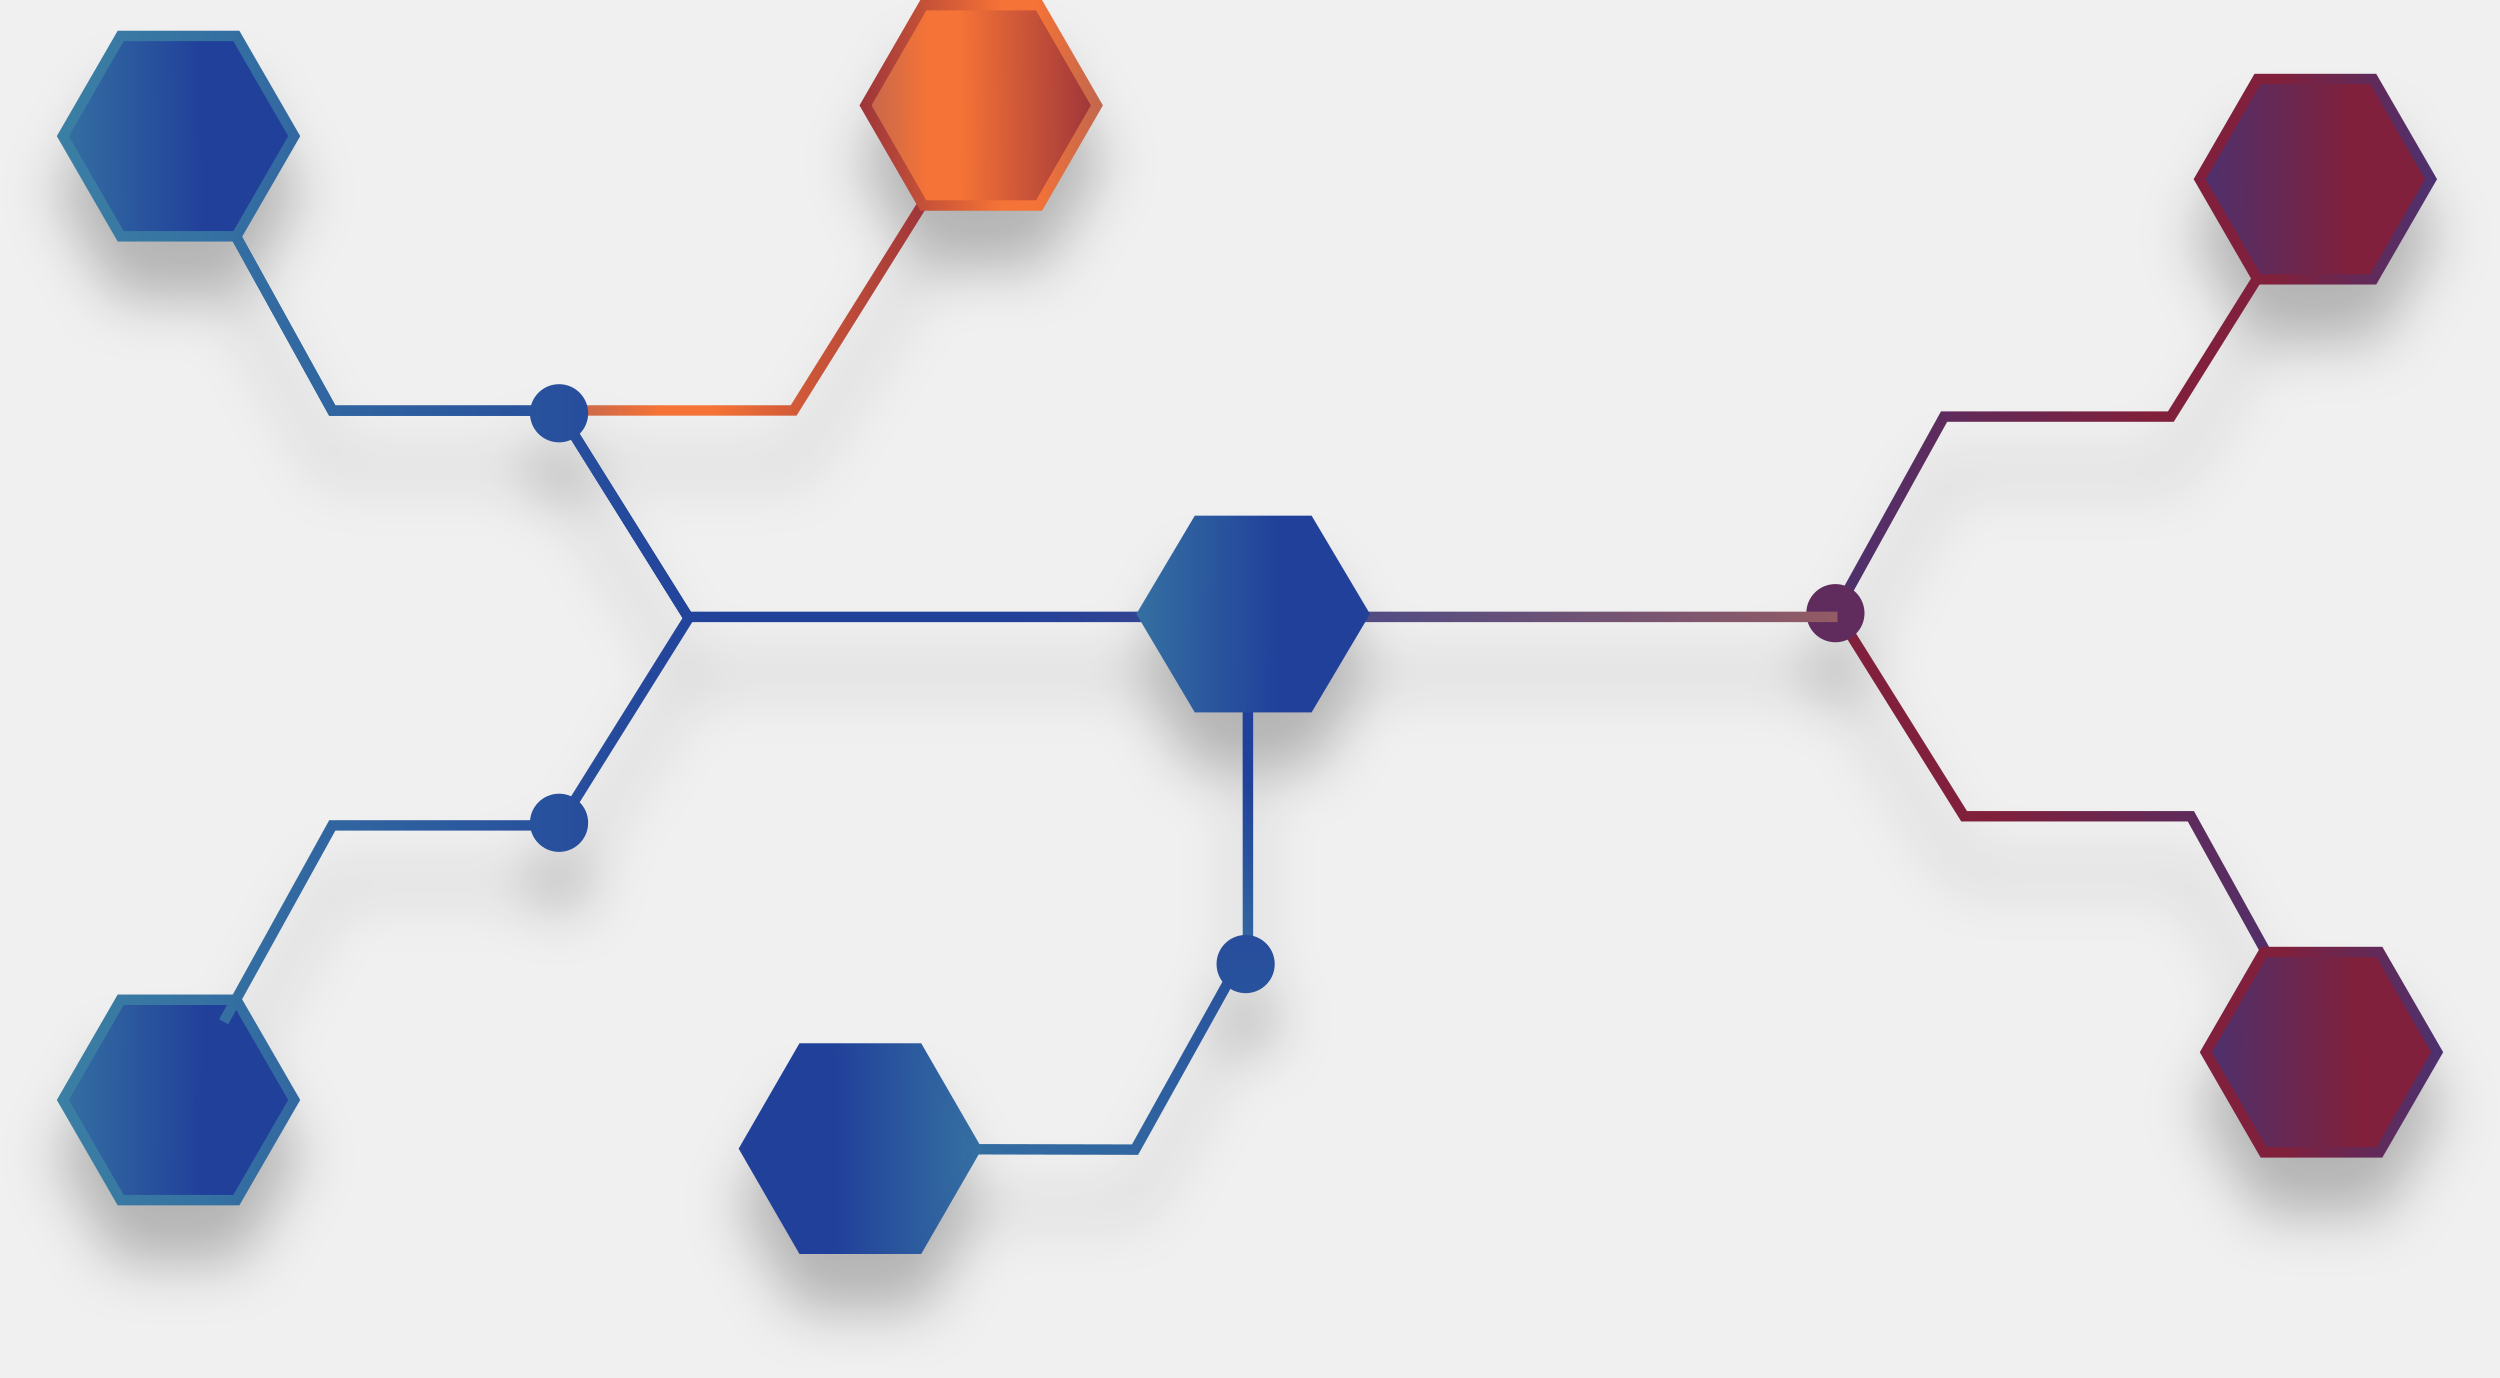
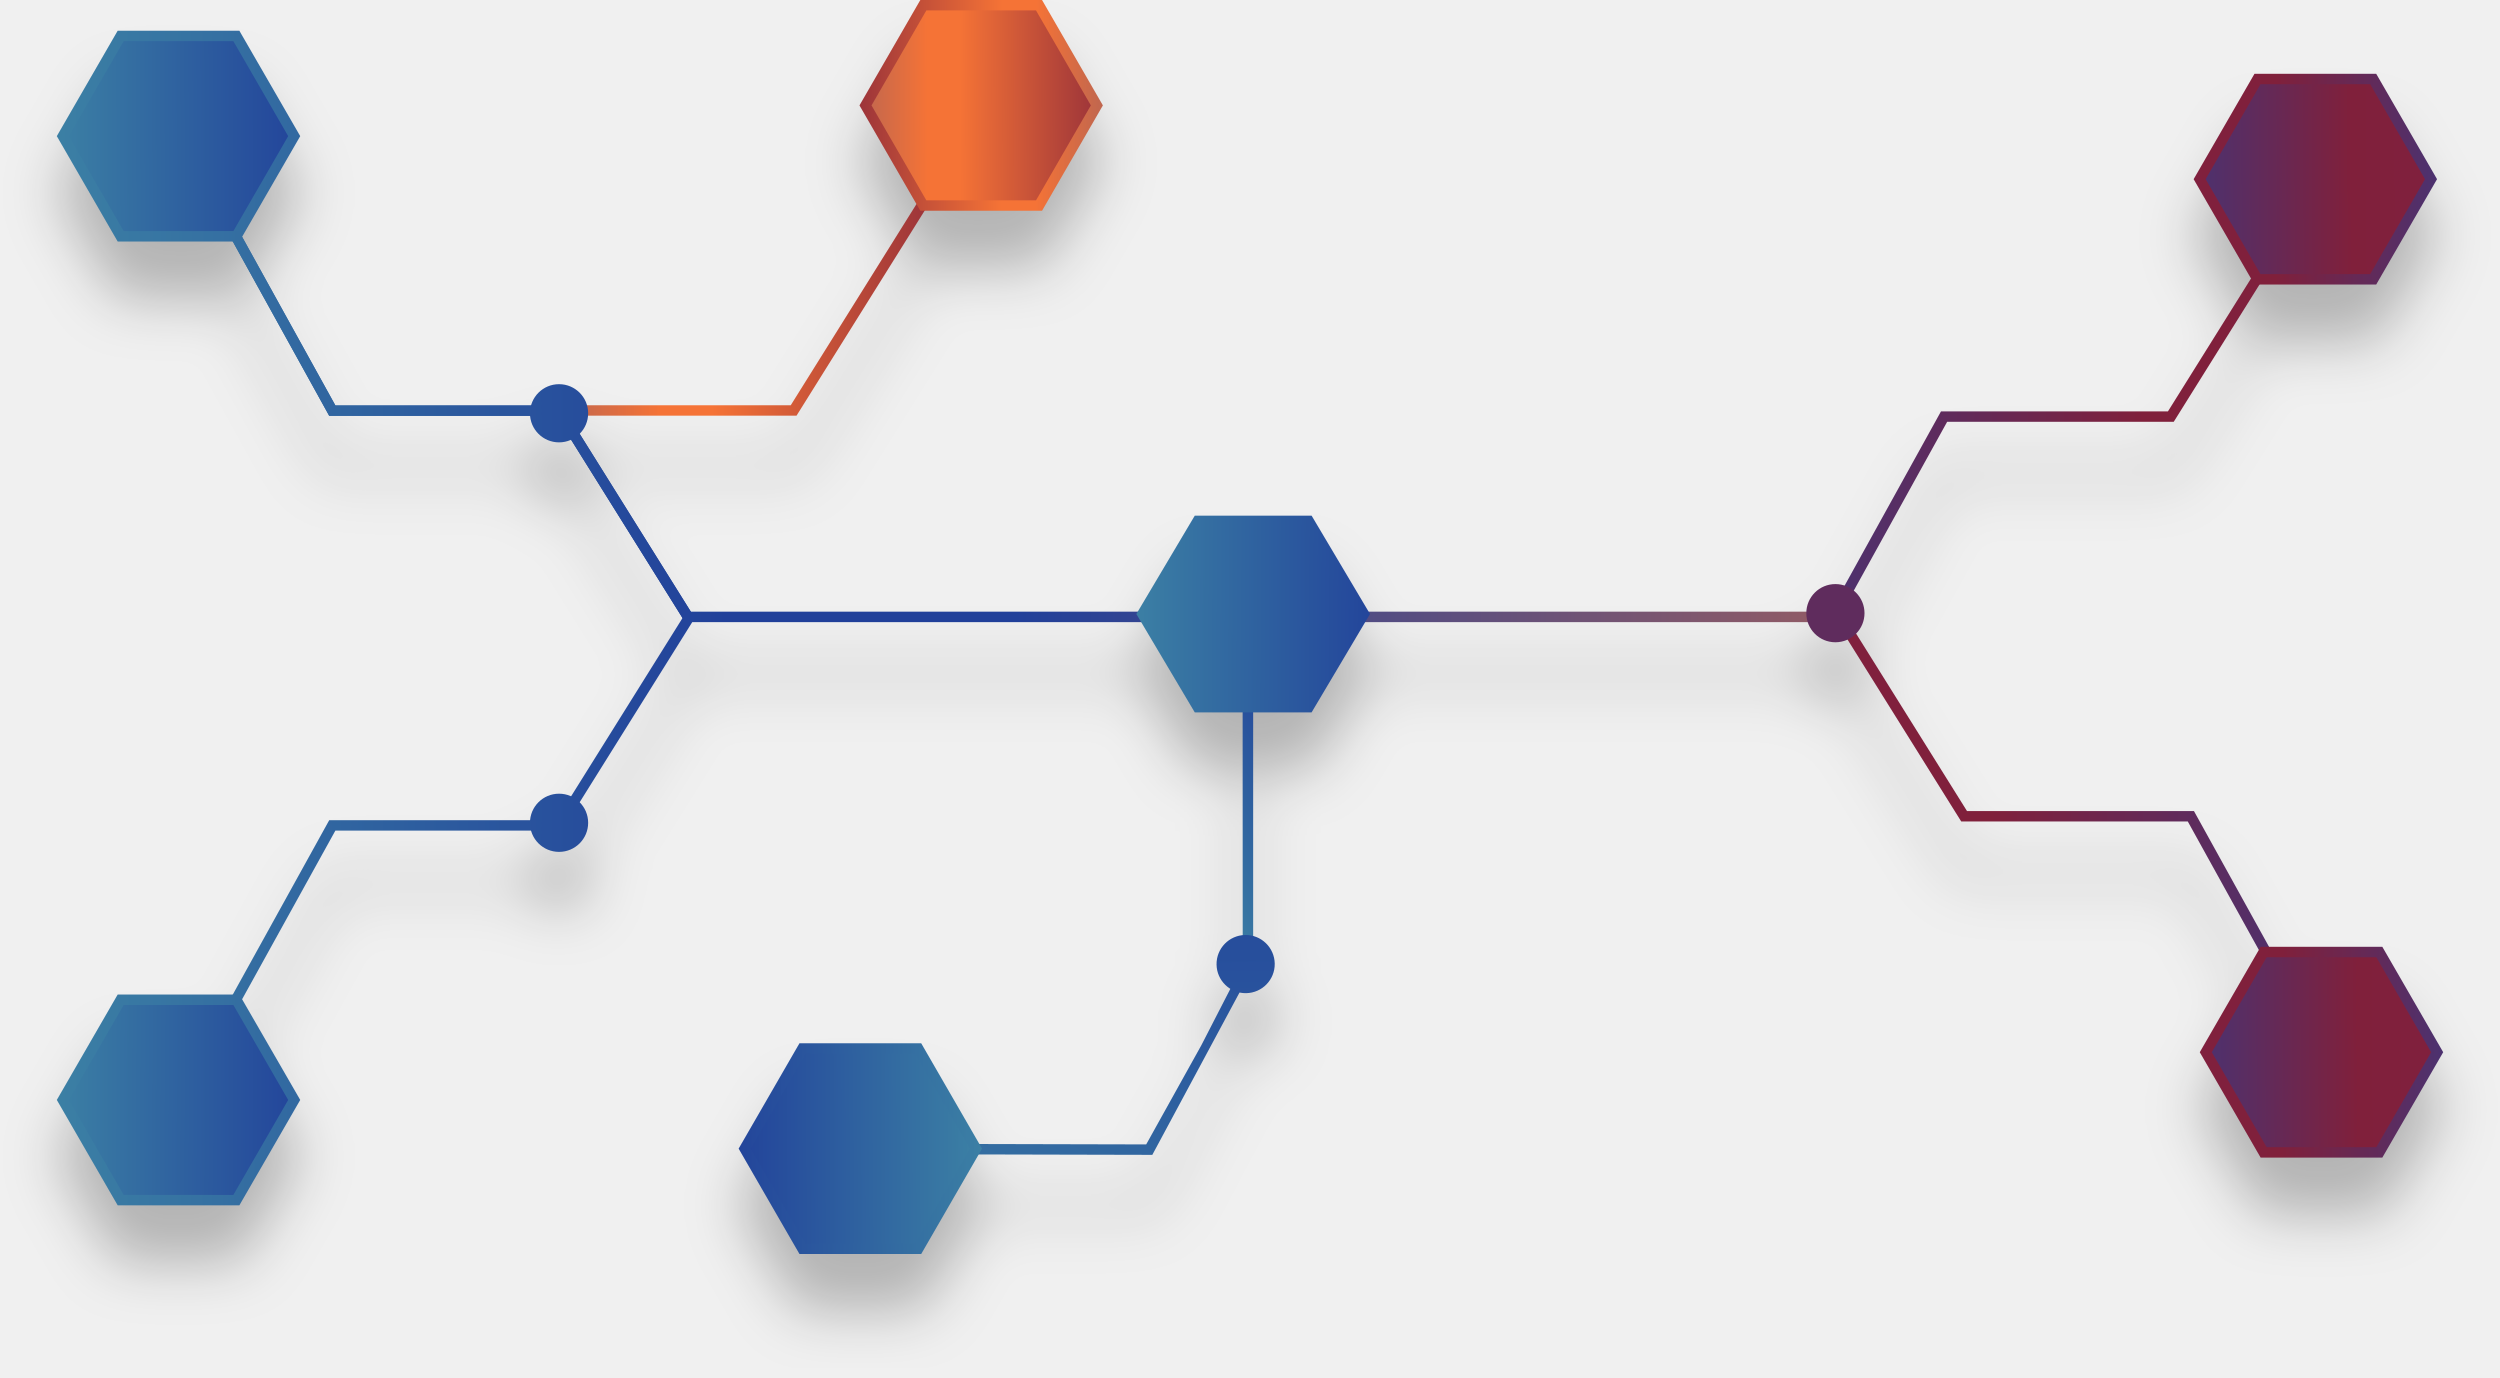
<svg xmlns="http://www.w3.org/2000/svg" width="176" height="97" viewBox="0 0 176 97" fill="none">
  <g filter="url(#filter0_d)">
-     <path d="M154.02 57.831L161.561 71.465L162.203 71.109L154.453 57.097H138.476L129.302 42.417L128.895 43.151L138.07 57.831H154.02Z" fill="url(#paint0_linear)" />
-     <path d="M137.078 29.697L129.537 43.331L128.895 42.975L136.645 28.963H152.622L161.797 14.283L162.203 15.017L153.029 29.697H137.078Z" fill="url(#paint1_linear)" />
-     <path d="M37.309 57.925C37.309 59.056 38.225 59.973 39.357 59.973C40.489 59.973 41.406 59.056 41.406 57.925C41.406 56.794 40.489 55.876 39.357 55.876C38.225 55.876 37.309 56.794 37.309 57.925Z" fill="url(#paint2_linear)" />
+     <path d="M88.222 68.496L88.222 46.301L87.48 45.882L87.488 68.509L88.222 68.496Z" fill="url(#paint0_linear)" />
+     <path d="M16.069 72.11L23.61 58.475H39.561L48.735 43.796H128.804H129.361V43.062H48.329L39.154 57.742H23.177L15.427 71.754L16.069 72.11Z" fill="url(#paint1_linear)" />
+     <path d="M154.02 57.831L161.561 71.465L162.203 71.109L154.453 57.097H138.476L129.302 42.417L128.895 43.151L138.07 57.831H154.02Z" fill="url(#paint2_linear)" />
+     <path d="M137.078 29.697L129.537 43.331L128.895 42.975L136.645 28.963H152.622L161.797 14.283L162.203 15.017L153.029 29.697H137.078Z" fill="url(#paint3_linear)" />
+     <path d="M37.309 57.925C37.309 59.056 38.225 59.973 39.357 59.973C40.489 59.973 41.406 59.056 41.406 57.925C41.406 56.794 40.489 55.876 39.357 55.876C38.225 55.876 37.309 56.794 37.309 57.925Z" fill="url(#paint4_linear)" />
    <path d="M127.164 43.167C127.164 44.299 128.08 45.216 129.212 45.216C130.344 45.216 131.261 44.299 131.261 43.167C131.261 42.036 130.344 41.119 129.212 41.119C128.08 41.119 127.164 42.036 127.164 43.167Z" fill="#5F2C5D" />
-     <path d="M16.576 84.402L20.688 77.476L16.576 70.551H8.352L4.24 77.476L8.352 84.402H16.576Z" fill="url(#paint3_linear)" />
-     <path d="M16.428 84.121H8.708L4.847 77.436L8.708 70.751H16.428L20.288 77.436L16.428 84.121ZM8.284 84.855H16.852L21.135 77.436L16.852 70.017H8.284L4 77.436L8.284 84.855Z" fill="url(#paint4_linear)" />
-     <path d="M16.07 14.91L23.61 28.544H39.561L48.735 43.223L48.329 43.957L39.154 29.278H23.177L15.427 15.266L16.07 14.91Z" fill="url(#paint5_linear)" />
-     <path d="M40.124 29.264L56.075 29.264L65.249 14.585L64.842 13.851L55.668 28.53H39.691L39.482 28.908L40.124 29.264Z" fill="url(#paint6_linear)" />
-     <path d="M16.07 14.91L23.611 28.544H39.561L48.736 43.224L48.329 43.957L39.155 29.278H23.178L15.428 15.266L16.07 14.91Z" fill="url(#paint7_linear)" />
+     <path d="M16.576 84.402L20.688 77.476L16.576 70.551H8.352L4.24 77.476L8.352 84.402H16.576Z" fill="url(#paint5_linear)" />
+     <path d="M16.428 84.121H8.708L4.847 77.436L8.708 70.751H16.428L20.288 77.436L16.428 84.121ZM8.284 84.855H16.852L21.135 77.436L16.852 70.017H8.284L4 77.436L8.284 84.855Z" fill="url(#paint6_linear)" />
+     <path d="M16.07 14.91L23.61 28.544H39.561L48.735 43.223L48.329 43.957L39.154 29.278H23.177L15.427 15.266L16.07 14.91Z" fill="url(#paint7_linear)" />
+     <path d="M40.124 29.264L56.075 29.264L65.249 14.585L64.842 13.851L55.668 28.53H39.691L39.482 28.908L40.124 29.264Z" fill="url(#paint8_linear)" />
+     <path d="M16.07 14.91L23.611 28.544H39.561L48.736 43.224L48.329 43.957L39.155 29.278H23.178L15.428 15.266L16.07 14.91Z" fill="url(#paint9_linear)" />
    <path d="M16.576 2.597L20.688 9.523L16.576 16.448H8.352L4.24 9.523L8.352 2.597H16.576" fill="white" />
-     <path d="M37.309 29.095C37.309 27.964 38.225 27.046 39.357 27.046C40.489 27.046 41.406 27.964 41.406 29.095C41.406 30.226 40.489 31.143 39.357 31.143C38.225 31.143 37.309 30.226 37.309 29.095Z" fill="url(#paint8_linear)" />
-     <path d="M16.576 2.597L20.688 9.523L16.576 16.448H8.352L4.24 9.523L8.352 2.597H16.576" fill="url(#paint9_linear)" />
-     <path d="M16.428 2.898H8.708L4.847 9.584L8.708 16.269H16.428L20.288 9.584L16.428 2.898ZM8.284 2.164H16.852L21.135 9.584L16.852 17.003H8.284L4 9.584L8.284 2.164Z" fill="url(#paint10_linear)" />
+     <path d="M37.309 29.095C37.309 27.964 38.225 27.046 39.357 27.046C40.489 27.046 41.406 27.964 41.406 29.095C41.406 30.226 40.489 31.143 39.357 31.143C38.225 31.143 37.309 30.226 37.309 29.095Z" fill="url(#paint10_linear)" />
+     <path d="M16.576 2.597L20.688 9.523L16.576 16.448H8.352L4.24 9.523L8.352 2.597H16.576" fill="url(#paint11_linear)" />
+     <path d="M16.428 2.898H8.708L4.847 9.584L8.708 16.269H16.428L20.288 9.584L16.428 2.898ZM8.284 2.164H16.852L21.135 9.584L16.852 17.003H8.284L4 9.584L8.284 2.164Z" fill="url(#paint12_linear)" />
    <path d="M73.083 0.433L77.195 7.358L73.083 14.283H64.859L60.747 7.358L64.859 0.433H73.083" fill="white" />
-     <path d="M73.083 0.433L77.195 7.358L73.083 14.283H64.859L60.747 7.358L64.859 0.433H73.083Z" fill="url(#paint11_linear)" />
-     <path d="M65.215 0.734H72.935L76.796 7.42L72.935 14.105H65.215L61.355 7.42L65.215 0.734ZM73.359 0H64.791L60.508 7.42L64.791 14.838H73.359L77.643 7.42L73.359 0Z" fill="url(#paint12_linear)" />
-     <path d="M64.112 80.529L79.692 80.567L87.446 66.628L87.889 67.34L80.123 81.302L64.11 81.263L64.112 80.529Z" fill="url(#paint13_linear)" />
-     <path d="M56.606 87.847L52.602 80.921L56.606 73.996L64.614 73.996L68.617 80.921C67.054 83.626 66.177 85.142 64.614 87.847L56.606 87.847Z" fill="url(#paint14_linear)" />
-     <path d="M56.708 87.549L64.427 87.549L68.288 80.864L64.427 74.179L56.708 74.179L52.847 80.864L56.708 87.549ZM64.852 88.283L56.283 88.283L52 80.864L56.283 73.445L64.852 73.445L69.135 80.864L64.852 88.283Z" fill="url(#paint15_linear)" />
-     <path d="M88.222 68.496L88.222 46.301L87.48 45.882L87.488 68.509L88.222 68.496Z" fill="url(#paint16_linear)" />
-     <path d="M16.069 72.11L23.61 58.475H39.561L48.735 43.796H128.804H129.361V43.062H48.329L39.154 57.742H23.177L15.427 71.754L16.069 72.11Z" fill="url(#paint17_linear)" />
+     <path d="M73.083 0.433L77.195 7.358L73.083 14.283H64.859L60.747 7.358L64.859 0.433H73.083Z" fill="url(#paint13_linear)" />
+     <path d="M65.215 0.734H72.935L76.796 7.42L72.935 14.105H65.215L61.355 7.42L65.215 0.734ZM73.359 0H64.791L60.508 7.42L64.791 14.838H73.359L77.643 7.42L73.359 0Z" fill="url(#paint14_linear)" />
+     <path d="M65.111 80.529L80.692 80.567L84.569 73.597L87.556 67.788L88 68.5L81.123 81.302L65.11 81.263L65.111 80.529Z" fill="url(#paint15_linear)" />
+     <path d="M56.606 87.847L52.602 80.921L56.606 73.996L64.614 73.996L68.617 80.921C67.054 83.626 66.177 85.142 64.614 87.847L56.606 87.847Z" fill="url(#paint16_linear)" />
+     <path d="M56.708 87.549L64.427 87.549L68.288 80.864L64.427 74.179L56.708 74.179L52.847 80.864L56.708 87.549ZM64.852 88.283L56.283 88.283L52 80.864L56.283 73.445L64.852 73.445L69.135 80.864L64.852 88.283Z" fill="url(#paint17_linear)" />
    <path d="M167.44 67.089L171.552 74.014L167.44 80.939H159.217L155.105 74.014L159.217 67.089H167.44" fill="white" />
    <path d="M167.44 67.089L171.552 74.014L167.44 80.939H159.217L155.105 74.014L159.217 67.089H167.44Z" fill="url(#paint18_linear)" />
    <path d="M159.572 67.39H167.292L171.153 74.076L167.292 80.761H159.572L155.712 74.076L159.572 67.39ZM167.716 66.656H159.148L154.865 74.076L159.148 81.495H167.716L172 74.076L167.716 66.656Z" fill="url(#paint19_linear)" />
    <path d="M167.007 5.627L171.119 12.553L167.007 19.477H158.783L154.672 12.553L158.783 5.627H167.007" fill="white" />
    <path d="M167.007 5.627L171.119 12.553L167.007 19.477H158.783L154.672 12.553L158.783 5.627H167.007" fill="url(#paint20_linear)" />
    <path d="M159.14 5.928H166.86L170.72 12.614L166.86 19.299H159.14L155.279 12.614L159.14 5.928ZM167.284 5.194H158.716L154.432 12.614L158.716 20.032H167.284L171.567 12.614L167.284 5.194Z" fill="url(#paint21_linear)" />
    <path d="M87.726 69.919C88.857 69.901 89.759 68.97 89.741 67.839C89.723 66.707 88.791 65.805 87.66 65.823C86.529 65.841 85.627 66.772 85.645 67.904C85.663 69.036 86.595 69.938 87.726 69.919Z" fill="url(#paint22_linear)" />
    <path d="M92.336 50.152L96.448 43.226L92.336 36.301H84.112L80 43.226L84.112 50.152H92.336Z" fill="url(#paint23_linear)" />
  </g>
  <defs>
    <filter id="filter0_d" x="0" y="0" width="176" height="96.284" filterUnits="userSpaceOnUse" color-interpolation-filters="sRGB">
      <feFlood flood-opacity="0" result="BackgroundImageFix" />
      <feColorMatrix in="SourceAlpha" type="matrix" values="0 0 0 0 0 0 0 0 0 0 0 0 0 0 0 0 0 0 127 0" />
      <feOffset dy="4" />
      <feGaussianBlur stdDeviation="2" />
      <feColorMatrix type="matrix" values="0 0 0 0 0 0 0 0 0 0 0 0 0 0 0 0 0 0 0.25 0" />
      <feBlend mode="normal" in2="BackgroundImageFix" result="effect1_dropShadow" />
      <feBlend mode="normal" in="SourceGraphic" in2="effect1_dropShadow" result="shape" />
    </filter>
-     <linearGradient id="paint0_linear" x1="46.998" y1="57.429" x2="298.716" y2="56.199" gradientUnits="userSpaceOnUse">
-       <stop stop-color="#802052" />
-       <stop offset="0.37" stop-color="#80203B" />
-       <stop offset="0.53" stop-color="#21409A" />
-       <stop offset="0.581" stop-color="#21409A" />
-       <stop offset="0.779" stop-color="#4DAAAB" />
-       <stop offset="0.788" stop-color="#4DAAAB" />
-       <stop offset="0.996" stop-color="#004563" />
-       <stop offset="0.996" stop-color="#004563" />
-       <stop offset="1" stop-color="#004563" />
-     </linearGradient>
-     <linearGradient id="paint1_linear" x1="244.1" y1="29.295" x2="-7.618" y2="28.065" gradientUnits="userSpaceOnUse">
-       <stop stop-color="#802052" />
-       <stop offset="0.37" stop-color="#80203B" />
-       <stop offset="0.53" stop-color="#21409A" />
-       <stop offset="0.581" stop-color="#21409A" />
-       <stop offset="0.779" stop-color="#4DAAAB" />
-       <stop offset="0.788" stop-color="#4DAAAB" />
-       <stop offset="0.996" stop-color="#004563" />
-       <stop offset="0.996" stop-color="#004563" />
-       <stop offset="1" stop-color="#004563" />
-     </linearGradient>
-     <linearGradient id="paint2_linear" x1="282.251" y1="59.12" x2="-115.556" y2="57.162" gradientUnits="userSpaceOnUse">
-       <stop stop-color="#80203B" />
-       <stop offset="0.035" stop-color="#80203B" />
-       <stop offset="0.225" stop-color="#F57336" />
-       <stop offset="0.259" stop-color="#F57336" />
-       <stop offset="0.53" stop-color="#21409A" />
-       <stop offset="0.581" stop-color="#21409A" />
-       <stop offset="0.779" stop-color="#4DAAAB" />
-       <stop offset="0.788" stop-color="#4DAAAB" />
-       <stop offset="0.996" stop-color="#004563" />
-       <stop offset="0.996" stop-color="#004563" />
-       <stop offset="1" stop-color="#004563" />
-     </linearGradient>
-     <linearGradient id="paint3_linear" x1="79.235" y1="80.141" x2="-32.575" y2="79.652" gradientUnits="userSpaceOnUse">
-       <stop stop-color="#80203B" />
-       <stop offset="0.035" stop-color="#80203B" />
-       <stop offset="0.225" stop-color="#F57336" />
-       <stop offset="0.259" stop-color="#F57336" />
-       <stop offset="0.53" stop-color="#21409A" />
-       <stop offset="0.581" stop-color="#21409A" />
-       <stop offset="0.779" stop-color="#4DAAAB" />
-       <stop offset="0.788" stop-color="#4DAAAB" />
-       <stop offset="0.996" stop-color="#004563" />
-       <stop offset="0.996" stop-color="#004563" />
-       <stop offset="1" stop-color="#004563" />
-     </linearGradient>
-     <linearGradient id="paint4_linear" x1="282.155" y1="78.763" x2="-115.653" y2="76.805" gradientUnits="userSpaceOnUse">
-       <stop stop-color="#80203B" />
-       <stop offset="0.035" stop-color="#80203B" />
-       <stop offset="0.225" stop-color="#F57336" />
-       <stop offset="0.259" stop-color="#F57336" />
-       <stop offset="0.53" stop-color="#21409A" />
-       <stop offset="0.581" stop-color="#21409A" />
-       <stop offset="0.779" stop-color="#4DAAAB" />
-       <stop offset="0.788" stop-color="#4DAAAB" />
-       <stop offset="0.996" stop-color="#004563" />
-       <stop offset="0.996" stop-color="#004563" />
-       <stop offset="1" stop-color="#004563" />
-     </linearGradient>
-     <linearGradient id="paint5_linear" x1="282.254" y1="28.382" x2="-115.554" y2="30.339" gradientUnits="userSpaceOnUse">
-       <stop stop-color="#80203B" />
-       <stop offset="0.035" stop-color="#80203B" />
-       <stop offset="0.225" stop-color="#F57336" />
-       <stop offset="0.259" stop-color="#F57336" />
-       <stop offset="0.53" stop-color="#21409A" />
-       <stop offset="0.581" stop-color="#21409A" />
-       <stop offset="0.779" stop-color="#4DAAAB" />
-       <stop offset="0.788" stop-color="#4DAAAB" />
-       <stop offset="0.996" stop-color="#004563" />
-       <stop offset="0.996" stop-color="#004563" />
-       <stop offset="1" stop-color="#004563" />
-     </linearGradient>
-     <linearGradient id="paint6_linear" x1="73.779" y1="21.63" x2="-31.124" y2="20.883" gradientUnits="userSpaceOnUse">
+     <linearGradient id="paint0_linear" x1="130.953" y1="36.735" x2="61.752" y2="76.489" gradientUnits="userSpaceOnUse">
+       <stop stop-color="#80203B" />
+       <stop offset="0.035" stop-color="#80203B" />
+       <stop offset="0.225" stop-color="#F57336" />
+       <stop offset="0.259" stop-color="#F57336" />
+       <stop offset="0.359" stop-color="#3B7FA4" />
+       <stop offset="0.51" stop-color="#21409A" />
+       <stop offset="0.779" stop-color="#4DAAAB" />
+       <stop offset="0.788" stop-color="#4DAAAB" />
+       <stop offset="0.996" stop-color="#004563" />
+       <stop offset="0.996" stop-color="#004563" />
+       <stop offset="1" stop-color="#004563" />
+     </linearGradient>
+     <linearGradient id="paint1_linear" x1="282.253" y1="58.638" x2="-115.554" y2="56.68" gradientUnits="userSpaceOnUse">
+       <stop stop-color="#80203B" />
+       <stop offset="0.035" stop-color="#80203B" />
+       <stop offset="0.225" stop-color="#F57336" />
+       <stop offset="0.259" stop-color="#F57336" />
+       <stop offset="0.53" stop-color="#21409A" />
+       <stop offset="0.581" stop-color="#21409A" />
+       <stop offset="0.779" stop-color="#4DAAAB" />
+       <stop offset="0.788" stop-color="#4DAAAB" />
+       <stop offset="0.996" stop-color="#004563" />
+       <stop offset="0.996" stop-color="#004563" />
+       <stop offset="1" stop-color="#004563" />
+     </linearGradient>
+     <linearGradient id="paint2_linear" x1="46.998" y1="57.429" x2="298.716" y2="56.199" gradientUnits="userSpaceOnUse">
+       <stop stop-color="#802052" />
+       <stop offset="0.37" stop-color="#80203B" />
+       <stop offset="0.53" stop-color="#21409A" />
+       <stop offset="0.581" stop-color="#21409A" />
+       <stop offset="0.779" stop-color="#4DAAAB" />
+       <stop offset="0.788" stop-color="#4DAAAB" />
+       <stop offset="0.996" stop-color="#004563" />
+       <stop offset="0.996" stop-color="#004563" />
+       <stop offset="1" stop-color="#004563" />
+     </linearGradient>
+     <linearGradient id="paint3_linear" x1="244.1" y1="29.295" x2="-7.618" y2="28.065" gradientUnits="userSpaceOnUse">
+       <stop stop-color="#802052" />
+       <stop offset="0.37" stop-color="#80203B" />
+       <stop offset="0.53" stop-color="#21409A" />
+       <stop offset="0.581" stop-color="#21409A" />
+       <stop offset="0.779" stop-color="#4DAAAB" />
+       <stop offset="0.788" stop-color="#4DAAAB" />
+       <stop offset="0.996" stop-color="#004563" />
+       <stop offset="0.996" stop-color="#004563" />
+       <stop offset="1" stop-color="#004563" />
+     </linearGradient>
+     <linearGradient id="paint4_linear" x1="282.251" y1="59.12" x2="-115.556" y2="57.162" gradientUnits="userSpaceOnUse">
+       <stop stop-color="#80203B" />
+       <stop offset="0.035" stop-color="#80203B" />
+       <stop offset="0.225" stop-color="#F57336" />
+       <stop offset="0.259" stop-color="#F57336" />
+       <stop offset="0.53" stop-color="#21409A" />
+       <stop offset="0.581" stop-color="#21409A" />
+       <stop offset="0.779" stop-color="#4DAAAB" />
+       <stop offset="0.788" stop-color="#4DAAAB" />
+       <stop offset="0.996" stop-color="#004563" />
+       <stop offset="0.996" stop-color="#004563" />
+       <stop offset="1" stop-color="#004563" />
+     </linearGradient>
+     <linearGradient id="paint5_linear" x1="79.235" y1="80.141" x2="-32.575" y2="79.652" gradientUnits="userSpaceOnUse">
+       <stop stop-color="#80203B" />
+       <stop offset="0.035" stop-color="#80203B" />
+       <stop offset="0.225" stop-color="#F57336" />
+       <stop offset="0.259" stop-color="#F57336" />
+       <stop offset="0.359" stop-color="#3B7FA4" />
+       <stop offset="0.51" stop-color="#21409A" />
+       <stop offset="0.779" stop-color="#4DAAAB" />
+       <stop offset="0.788" stop-color="#4DAAAB" />
+       <stop offset="0.996" stop-color="#004563" />
+       <stop offset="0.996" stop-color="#004563" />
+       <stop offset="1" stop-color="#004563" />
+     </linearGradient>
+     <linearGradient id="paint6_linear" x1="282.155" y1="78.763" x2="-115.653" y2="76.805" gradientUnits="userSpaceOnUse">
      <stop stop-color="#80203B" />
      <stop offset="0.035" stop-color="#80203B" />
      <stop offset="0.225" stop-color="#F57336" />
      <stop offset="0.259" stop-color="#F57336" />
      <stop offset="0.53" stop-color="#21409A" />
      <stop offset="0.581" stop-color="#21409A" />
      <stop offset="0.779" stop-color="#4DAAAB" />
      <stop offset="0.788" stop-color="#4DAAAB" />
      <stop offset="0.996" stop-color="#004563" />
      <stop offset="0.996" stop-color="#004563" />
      <stop offset="1" stop-color="#004563" />
    </linearGradient>
    <linearGradient id="paint7_linear" x1="282.254" y1="28.382" x2="-115.554" y2="30.339" gradientUnits="userSpaceOnUse">
      <stop stop-color="#80203B" />
      <stop offset="0.035" stop-color="#80203B" />
      <stop offset="0.225" stop-color="#F57336" />
      <stop offset="0.259" stop-color="#F57336" />
      <stop offset="0.53" stop-color="#21409A" />
      <stop offset="0.581" stop-color="#21409A" />
      <stop offset="0.779" stop-color="#4DAAAB" />
      <stop offset="0.788" stop-color="#4DAAAB" />
      <stop offset="0.996" stop-color="#004563" />
      <stop offset="0.996" stop-color="#004563" />
      <stop offset="1" stop-color="#004563" />
    </linearGradient>
-     <linearGradient id="paint8_linear" x1="282.251" y1="27.9" x2="-115.556" y2="29.858" gradientUnits="userSpaceOnUse">
-       <stop stop-color="#80203B" />
-       <stop offset="0.035" stop-color="#80203B" />
-       <stop offset="0.225" stop-color="#F57336" />
-       <stop offset="0.259" stop-color="#F57336" />
-       <stop offset="0.53" stop-color="#21409A" />
-       <stop offset="0.581" stop-color="#21409A" />
-       <stop offset="0.779" stop-color="#4DAAAB" />
-       <stop offset="0.788" stop-color="#4DAAAB" />
-       <stop offset="0.996" stop-color="#004563" />
-       <stop offset="0.996" stop-color="#004563" />
-       <stop offset="1" stop-color="#004563" />
-     </linearGradient>
-     <linearGradient id="paint9_linear" x1="79.235" y1="6.858" x2="-32.575" y2="7.347" gradientUnits="userSpaceOnUse">
-       <stop stop-color="#80203B" />
-       <stop offset="0.035" stop-color="#80203B" />
-       <stop offset="0.225" stop-color="#F57336" />
-       <stop offset="0.259" stop-color="#F57336" />
-       <stop offset="0.53" stop-color="#21409A" />
-       <stop offset="0.581" stop-color="#21409A" />
-       <stop offset="0.779" stop-color="#4DAAAB" />
-       <stop offset="0.788" stop-color="#4DAAAB" />
-       <stop offset="0.996" stop-color="#004563" />
-       <stop offset="0.996" stop-color="#004563" />
-       <stop offset="1" stop-color="#004563" />
-     </linearGradient>
-     <linearGradient id="paint10_linear" x1="282.155" y1="8.257" x2="-115.653" y2="10.214" gradientUnits="userSpaceOnUse">
-       <stop stop-color="#80203B" />
-       <stop offset="0.035" stop-color="#80203B" />
-       <stop offset="0.225" stop-color="#F57336" />
-       <stop offset="0.259" stop-color="#F57336" />
-       <stop offset="0.53" stop-color="#21409A" />
-       <stop offset="0.581" stop-color="#21409A" />
-       <stop offset="0.779" stop-color="#4DAAAB" />
-       <stop offset="0.788" stop-color="#4DAAAB" />
-       <stop offset="0.996" stop-color="#004563" />
-       <stop offset="0.996" stop-color="#004563" />
-       <stop offset="1" stop-color="#004563" />
-     </linearGradient>
-     <linearGradient id="paint11_linear" x1="82.64" y1="7.293" x2="15.677" y2="7.632" gradientUnits="userSpaceOnUse">
-       <stop stop-color="#80203B" />
-       <stop offset="0.035" stop-color="#80203B" />
-       <stop offset="0.225" stop-color="#F57336" />
-       <stop offset="0.259" stop-color="#F57336" />
-       <stop offset="0.53" stop-color="#21409A" />
-       <stop offset="0.581" stop-color="#21409A" />
-       <stop offset="0.779" stop-color="#4DAAAB" />
-       <stop offset="0.788" stop-color="#4DAAAB" />
-       <stop offset="0.996" stop-color="#004563" />
-       <stop offset="0.996" stop-color="#004563" />
-       <stop offset="1" stop-color="#004563" />
-     </linearGradient>
-     <linearGradient id="paint12_linear" x1="54.835" y1="7.349" x2="124.597" y2="7.693" gradientUnits="userSpaceOnUse">
-       <stop stop-color="#80203B" />
-       <stop offset="0.035" stop-color="#80203B" />
-       <stop offset="0.225" stop-color="#F57336" />
-       <stop offset="0.259" stop-color="#F57336" />
-       <stop offset="0.53" stop-color="#21409A" />
-       <stop offset="0.581" stop-color="#21409A" />
-       <stop offset="0.779" stop-color="#4DAAAB" />
-       <stop offset="0.788" stop-color="#4DAAAB" />
-       <stop offset="0.996" stop-color="#004563" />
-       <stop offset="0.996" stop-color="#004563" />
-       <stop offset="1" stop-color="#004563" />
-     </linearGradient>
-     <linearGradient id="paint13_linear" x1="205.28" y1="-145.54" x2="13.612" y2="203.055" gradientUnits="userSpaceOnUse">
-       <stop stop-color="#80203B" />
-       <stop offset="0.035" stop-color="#80203B" />
-       <stop offset="0.225" stop-color="#F57336" />
-       <stop offset="0.259" stop-color="#F57336" />
-       <stop offset="0.53" stop-color="#21409A" />
-       <stop offset="0.581" stop-color="#21409A" />
-       <stop offset="0.779" stop-color="#4DAAAB" />
-       <stop offset="0.788" stop-color="#4DAAAB" />
-       <stop offset="0.996" stop-color="#004563" />
-       <stop offset="0.996" stop-color="#004563" />
-       <stop offset="1" stop-color="#004563" />
-     </linearGradient>
-     <linearGradient id="paint14_linear" x1="-4.404" y1="83.585" x2="104.463" y2="83.122" gradientUnits="userSpaceOnUse">
-       <stop stop-color="#80203B" />
-       <stop offset="0.035" stop-color="#80203B" />
-       <stop offset="0.225" stop-color="#F57336" />
-       <stop offset="0.259" stop-color="#F57336" />
-       <stop offset="0.53" stop-color="#21409A" />
-       <stop offset="0.581" stop-color="#21409A" />
-       <stop offset="0.779" stop-color="#4DAAAB" />
-       <stop offset="0.788" stop-color="#4DAAAB" />
-       <stop offset="0.996" stop-color="#004563" />
-       <stop offset="0.996" stop-color="#004563" />
-       <stop offset="1" stop-color="#004563" />
-     </linearGradient>
-     <linearGradient id="paint15_linear" x1="-8.995" y1="83.718" x2="107.489" y2="83.223" gradientUnits="userSpaceOnUse">
-       <stop stop-color="#80203B" />
-       <stop offset="0.035" stop-color="#80203B" />
-       <stop offset="0.225" stop-color="#F57336" />
-       <stop offset="0.259" stop-color="#F57336" />
-       <stop offset="0.53" stop-color="#21409A" />
-       <stop offset="0.581" stop-color="#21409A" />
-       <stop offset="0.779" stop-color="#4DAAAB" />
-       <stop offset="0.788" stop-color="#4DAAAB" />
-       <stop offset="0.996" stop-color="#004563" />
-       <stop offset="0.996" stop-color="#004563" />
-       <stop offset="1" stop-color="#004563" />
-     </linearGradient>
-     <linearGradient id="paint16_linear" x1="130.953" y1="36.735" x2="61.752" y2="76.489" gradientUnits="userSpaceOnUse">
-       <stop stop-color="#80203B" />
-       <stop offset="0.035" stop-color="#80203B" />
-       <stop offset="0.225" stop-color="#F57336" />
-       <stop offset="0.259" stop-color="#F57336" />
-       <stop offset="0.53" stop-color="#21409A" />
-       <stop offset="0.581" stop-color="#21409A" />
-       <stop offset="0.779" stop-color="#4DAAAB" />
-       <stop offset="0.788" stop-color="#4DAAAB" />
-       <stop offset="0.996" stop-color="#004563" />
-       <stop offset="0.996" stop-color="#004563" />
-       <stop offset="1" stop-color="#004563" />
-     </linearGradient>
-     <linearGradient id="paint17_linear" x1="282.253" y1="58.638" x2="-115.554" y2="56.68" gradientUnits="userSpaceOnUse">
-       <stop stop-color="#80203B" />
-       <stop offset="0.035" stop-color="#80203B" />
-       <stop offset="0.225" stop-color="#F57336" />
-       <stop offset="0.259" stop-color="#F57336" />
-       <stop offset="0.53" stop-color="#21409A" />
-       <stop offset="0.581" stop-color="#21409A" />
+     <linearGradient id="paint8_linear" x1="73.779" y1="21.63" x2="-31.124" y2="20.883" gradientUnits="userSpaceOnUse">
+       <stop stop-color="#80203B" />
+       <stop offset="0.035" stop-color="#80203B" />
+       <stop offset="0.225" stop-color="#F57336" />
+       <stop offset="0.259" stop-color="#F57336" />
+       <stop offset="0.53" stop-color="#21409A" />
+       <stop offset="0.581" stop-color="#21409A" />
+       <stop offset="0.779" stop-color="#4DAAAB" />
+       <stop offset="0.788" stop-color="#4DAAAB" />
+       <stop offset="0.996" stop-color="#004563" />
+       <stop offset="0.996" stop-color="#004563" />
+       <stop offset="1" stop-color="#004563" />
+     </linearGradient>
+     <linearGradient id="paint9_linear" x1="282.254" y1="28.382" x2="-115.554" y2="30.339" gradientUnits="userSpaceOnUse">
+       <stop stop-color="#80203B" />
+       <stop offset="0.035" stop-color="#80203B" />
+       <stop offset="0.225" stop-color="#F57336" />
+       <stop offset="0.259" stop-color="#F57336" />
+       <stop offset="0.53" stop-color="#21409A" />
+       <stop offset="0.581" stop-color="#21409A" />
+       <stop offset="0.779" stop-color="#4DAAAB" />
+       <stop offset="0.788" stop-color="#4DAAAB" />
+       <stop offset="0.996" stop-color="#004563" />
+       <stop offset="0.996" stop-color="#004563" />
+       <stop offset="1" stop-color="#004563" />
+     </linearGradient>
+     <linearGradient id="paint10_linear" x1="282.251" y1="27.9" x2="-115.556" y2="29.858" gradientUnits="userSpaceOnUse">
+       <stop stop-color="#80203B" />
+       <stop offset="0.035" stop-color="#80203B" />
+       <stop offset="0.225" stop-color="#F57336" />
+       <stop offset="0.259" stop-color="#F57336" />
+       <stop offset="0.53" stop-color="#21409A" />
+       <stop offset="0.581" stop-color="#21409A" />
+       <stop offset="0.779" stop-color="#4DAAAB" />
+       <stop offset="0.788" stop-color="#4DAAAB" />
+       <stop offset="0.996" stop-color="#004563" />
+       <stop offset="0.996" stop-color="#004563" />
+       <stop offset="1" stop-color="#004563" />
+     </linearGradient>
+     <linearGradient id="paint11_linear" x1="79.235" y1="6.858" x2="-32.575" y2="7.347" gradientUnits="userSpaceOnUse">
+       <stop stop-color="#80203B" />
+       <stop offset="0.035" stop-color="#80203B" />
+       <stop offset="0.225" stop-color="#F57336" />
+       <stop offset="0.259" stop-color="#F57336" />
+       <stop offset="0.359" stop-color="#3B7FA4" />
+       <stop offset="0.51" stop-color="#21409A" />
+       <stop offset="0.779" stop-color="#4DAAAB" />
+       <stop offset="0.788" stop-color="#4DAAAB" />
+       <stop offset="0.996" stop-color="#004563" />
+       <stop offset="0.996" stop-color="#004563" />
+       <stop offset="1" stop-color="#004563" />
+     </linearGradient>
+     <linearGradient id="paint12_linear" x1="282.155" y1="8.257" x2="-115.653" y2="10.214" gradientUnits="userSpaceOnUse">
+       <stop stop-color="#80203B" />
+       <stop offset="0.035" stop-color="#80203B" />
+       <stop offset="0.225" stop-color="#F57336" />
+       <stop offset="0.259" stop-color="#F57336" />
+       <stop offset="0.53" stop-color="#21409A" />
+       <stop offset="0.581" stop-color="#21409A" />
+       <stop offset="0.779" stop-color="#4DAAAB" />
+       <stop offset="0.788" stop-color="#4DAAAB" />
+       <stop offset="0.996" stop-color="#004563" />
+       <stop offset="0.996" stop-color="#004563" />
+       <stop offset="1" stop-color="#004563" />
+     </linearGradient>
+     <linearGradient id="paint13_linear" x1="82.64" y1="7.293" x2="15.677" y2="7.632" gradientUnits="userSpaceOnUse">
+       <stop stop-color="#80203B" />
+       <stop offset="0.035" stop-color="#80203B" />
+       <stop offset="0.225" stop-color="#F57336" />
+       <stop offset="0.259" stop-color="#F57336" />
+       <stop offset="0.53" stop-color="#21409A" />
+       <stop offset="0.581" stop-color="#21409A" />
+       <stop offset="0.779" stop-color="#4DAAAB" />
+       <stop offset="0.788" stop-color="#4DAAAB" />
+       <stop offset="0.996" stop-color="#004563" />
+       <stop offset="0.996" stop-color="#004563" />
+       <stop offset="1" stop-color="#004563" />
+     </linearGradient>
+     <linearGradient id="paint14_linear" x1="54.835" y1="7.349" x2="124.597" y2="7.693" gradientUnits="userSpaceOnUse">
+       <stop stop-color="#80203B" />
+       <stop offset="0.035" stop-color="#80203B" />
+       <stop offset="0.225" stop-color="#F57336" />
+       <stop offset="0.259" stop-color="#F57336" />
+       <stop offset="0.53" stop-color="#21409A" />
+       <stop offset="0.581" stop-color="#21409A" />
+       <stop offset="0.779" stop-color="#4DAAAB" />
+       <stop offset="0.788" stop-color="#4DAAAB" />
+       <stop offset="0.996" stop-color="#004563" />
+       <stop offset="0.996" stop-color="#004563" />
+       <stop offset="1" stop-color="#004563" />
+     </linearGradient>
+     <linearGradient id="paint15_linear" x1="206.28" y1="-145.54" x2="14.612" y2="203.055" gradientUnits="userSpaceOnUse">
+       <stop stop-color="#80203B" />
+       <stop offset="0.035" stop-color="#80203B" />
+       <stop offset="0.225" stop-color="#F57336" />
+       <stop offset="0.259" stop-color="#F57336" />
+       <stop offset="0.53" stop-color="#21409A" />
+       <stop offset="0.581" stop-color="#21409A" />
+       <stop offset="0.779" stop-color="#4DAAAB" />
+       <stop offset="0.788" stop-color="#4DAAAB" />
+       <stop offset="0.996" stop-color="#004563" />
+       <stop offset="0.996" stop-color="#004563" />
+       <stop offset="1" stop-color="#004563" />
+     </linearGradient>
+     <linearGradient id="paint16_linear" x1="-4.404" y1="83.585" x2="104.463" y2="83.122" gradientUnits="userSpaceOnUse">
+       <stop stop-color="#80203B" />
+       <stop offset="0.035" stop-color="#80203B" />
+       <stop offset="0.225" stop-color="#F57336" />
+       <stop offset="0.259" stop-color="#F57336" />
+       <stop offset="0.359" stop-color="#3B7FA4" />
+       <stop offset="0.51" stop-color="#21409A" />
+       <stop offset="0.779" stop-color="#4DAAAB" />
+       <stop offset="0.788" stop-color="#4DAAAB" />
+       <stop offset="0.996" stop-color="#004563" />
+       <stop offset="0.996" stop-color="#004563" />
+       <stop offset="1" stop-color="#004563" />
+     </linearGradient>
+     <linearGradient id="paint17_linear" x1="-8.995" y1="83.718" x2="107.489" y2="83.223" gradientUnits="userSpaceOnUse">
+       <stop stop-color="#80203B" />
+       <stop offset="0.035" stop-color="#80203B" />
+       <stop offset="0.225" stop-color="#F57336" />
+       <stop offset="0.259" stop-color="#F57336" />
+       <stop offset="0.359" stop-color="#3B7FA4" />
+       <stop offset="0.51" stop-color="#21409A" />
      <stop offset="0.779" stop-color="#4DAAAB" />
      <stop offset="0.788" stop-color="#4DAAAB" />
      <stop offset="0.996" stop-color="#004563" />
      <stop offset="0.996" stop-color="#004563" />
      <stop offset="1" stop-color="#004563" />
    </linearGradient>
    <linearGradient id="paint18_linear" x1="211.993" y1="73.781" x2="87.694" y2="74.41" gradientUnits="userSpaceOnUse">
      <stop stop-color="#802052" />
      <stop offset="0.37" stop-color="#80203B" />
      <stop offset="0.53" stop-color="#21409A" />
      <stop offset="0.581" stop-color="#21409A" />
      <stop offset="0.779" stop-color="#4DAAAB" />
      <stop offset="0.788" stop-color="#4DAAAB" />
      <stop offset="0.996" stop-color="#004563" />
      <stop offset="0.996" stop-color="#004563" />
      <stop offset="1" stop-color="#004563" />
    </linearGradient>
    <linearGradient id="paint19_linear" x1="112.734" y1="73.826" x2="242.228" y2="74.463" gradientUnits="userSpaceOnUse">
      <stop stop-color="#802052" />
      <stop offset="0.37" stop-color="#80203B" />
      <stop offset="0.53" stop-color="#21409A" />
      <stop offset="0.581" stop-color="#21409A" />
      <stop offset="0.779" stop-color="#4DAAAB" />
      <stop offset="0.788" stop-color="#4DAAAB" />
      <stop offset="0.996" stop-color="#004563" />
      <stop offset="0.996" stop-color="#004563" />
      <stop offset="1" stop-color="#004563" />
    </linearGradient>
    <linearGradient id="paint20_linear" x1="211.56" y1="12.319" x2="87.261" y2="12.948" gradientUnits="userSpaceOnUse">
      <stop stop-color="#802052" />
      <stop offset="0.37" stop-color="#80203B" />
      <stop offset="0.53" stop-color="#21409A" />
      <stop offset="0.581" stop-color="#21409A" />
      <stop offset="0.779" stop-color="#4DAAAB" />
      <stop offset="0.788" stop-color="#4DAAAB" />
      <stop offset="0.996" stop-color="#004563" />
      <stop offset="0.996" stop-color="#004563" />
      <stop offset="1" stop-color="#004563" />
    </linearGradient>
    <linearGradient id="paint21_linear" x1="112.301" y1="12.364" x2="241.796" y2="13.001" gradientUnits="userSpaceOnUse">
      <stop stop-color="#802052" />
      <stop offset="0.37" stop-color="#80203B" />
      <stop offset="0.53" stop-color="#21409A" />
      <stop offset="0.581" stop-color="#21409A" />
      <stop offset="0.779" stop-color="#4DAAAB" />
      <stop offset="0.788" stop-color="#4DAAAB" />
      <stop offset="0.996" stop-color="#004563" />
      <stop offset="0.996" stop-color="#004563" />
      <stop offset="1" stop-color="#004563" />
    </linearGradient>
    <linearGradient id="paint22_linear" x1="85.01" y1="-175.01" x2="89.404" y2="222.777" gradientUnits="userSpaceOnUse">
      <stop stop-color="#80203B" />
      <stop offset="0.035" stop-color="#80203B" />
      <stop offset="0.225" stop-color="#F57336" />
      <stop offset="0.259" stop-color="#F57336" />
      <stop offset="0.53" stop-color="#21409A" />
      <stop offset="0.581" stop-color="#21409A" />
      <stop offset="0.779" stop-color="#4DAAAB" />
      <stop offset="0.788" stop-color="#4DAAAB" />
      <stop offset="0.996" stop-color="#004563" />
      <stop offset="0.996" stop-color="#004563" />
      <stop offset="1" stop-color="#004563" />
    </linearGradient>
    <linearGradient id="paint23_linear" x1="154.995" y1="45.89" x2="43.185" y2="45.401" gradientUnits="userSpaceOnUse">
      <stop stop-color="#80203B" />
      <stop offset="0.035" stop-color="#80203B" />
      <stop offset="0.225" stop-color="#F57336" />
      <stop offset="0.259" stop-color="#F57336" />
-       <stop offset="0.53" stop-color="#21409A" />
-       <stop offset="0.581" stop-color="#21409A" />
+       <stop offset="0.359" stop-color="#3B7FA4" />
+       <stop offset="0.51" stop-color="#21409A" />
      <stop offset="0.779" stop-color="#4DAAAB" />
      <stop offset="0.788" stop-color="#4DAAAB" />
      <stop offset="0.996" stop-color="#004563" />
      <stop offset="0.996" stop-color="#004563" />
      <stop offset="1" stop-color="#004563" />
    </linearGradient>
  </defs>
</svg>
